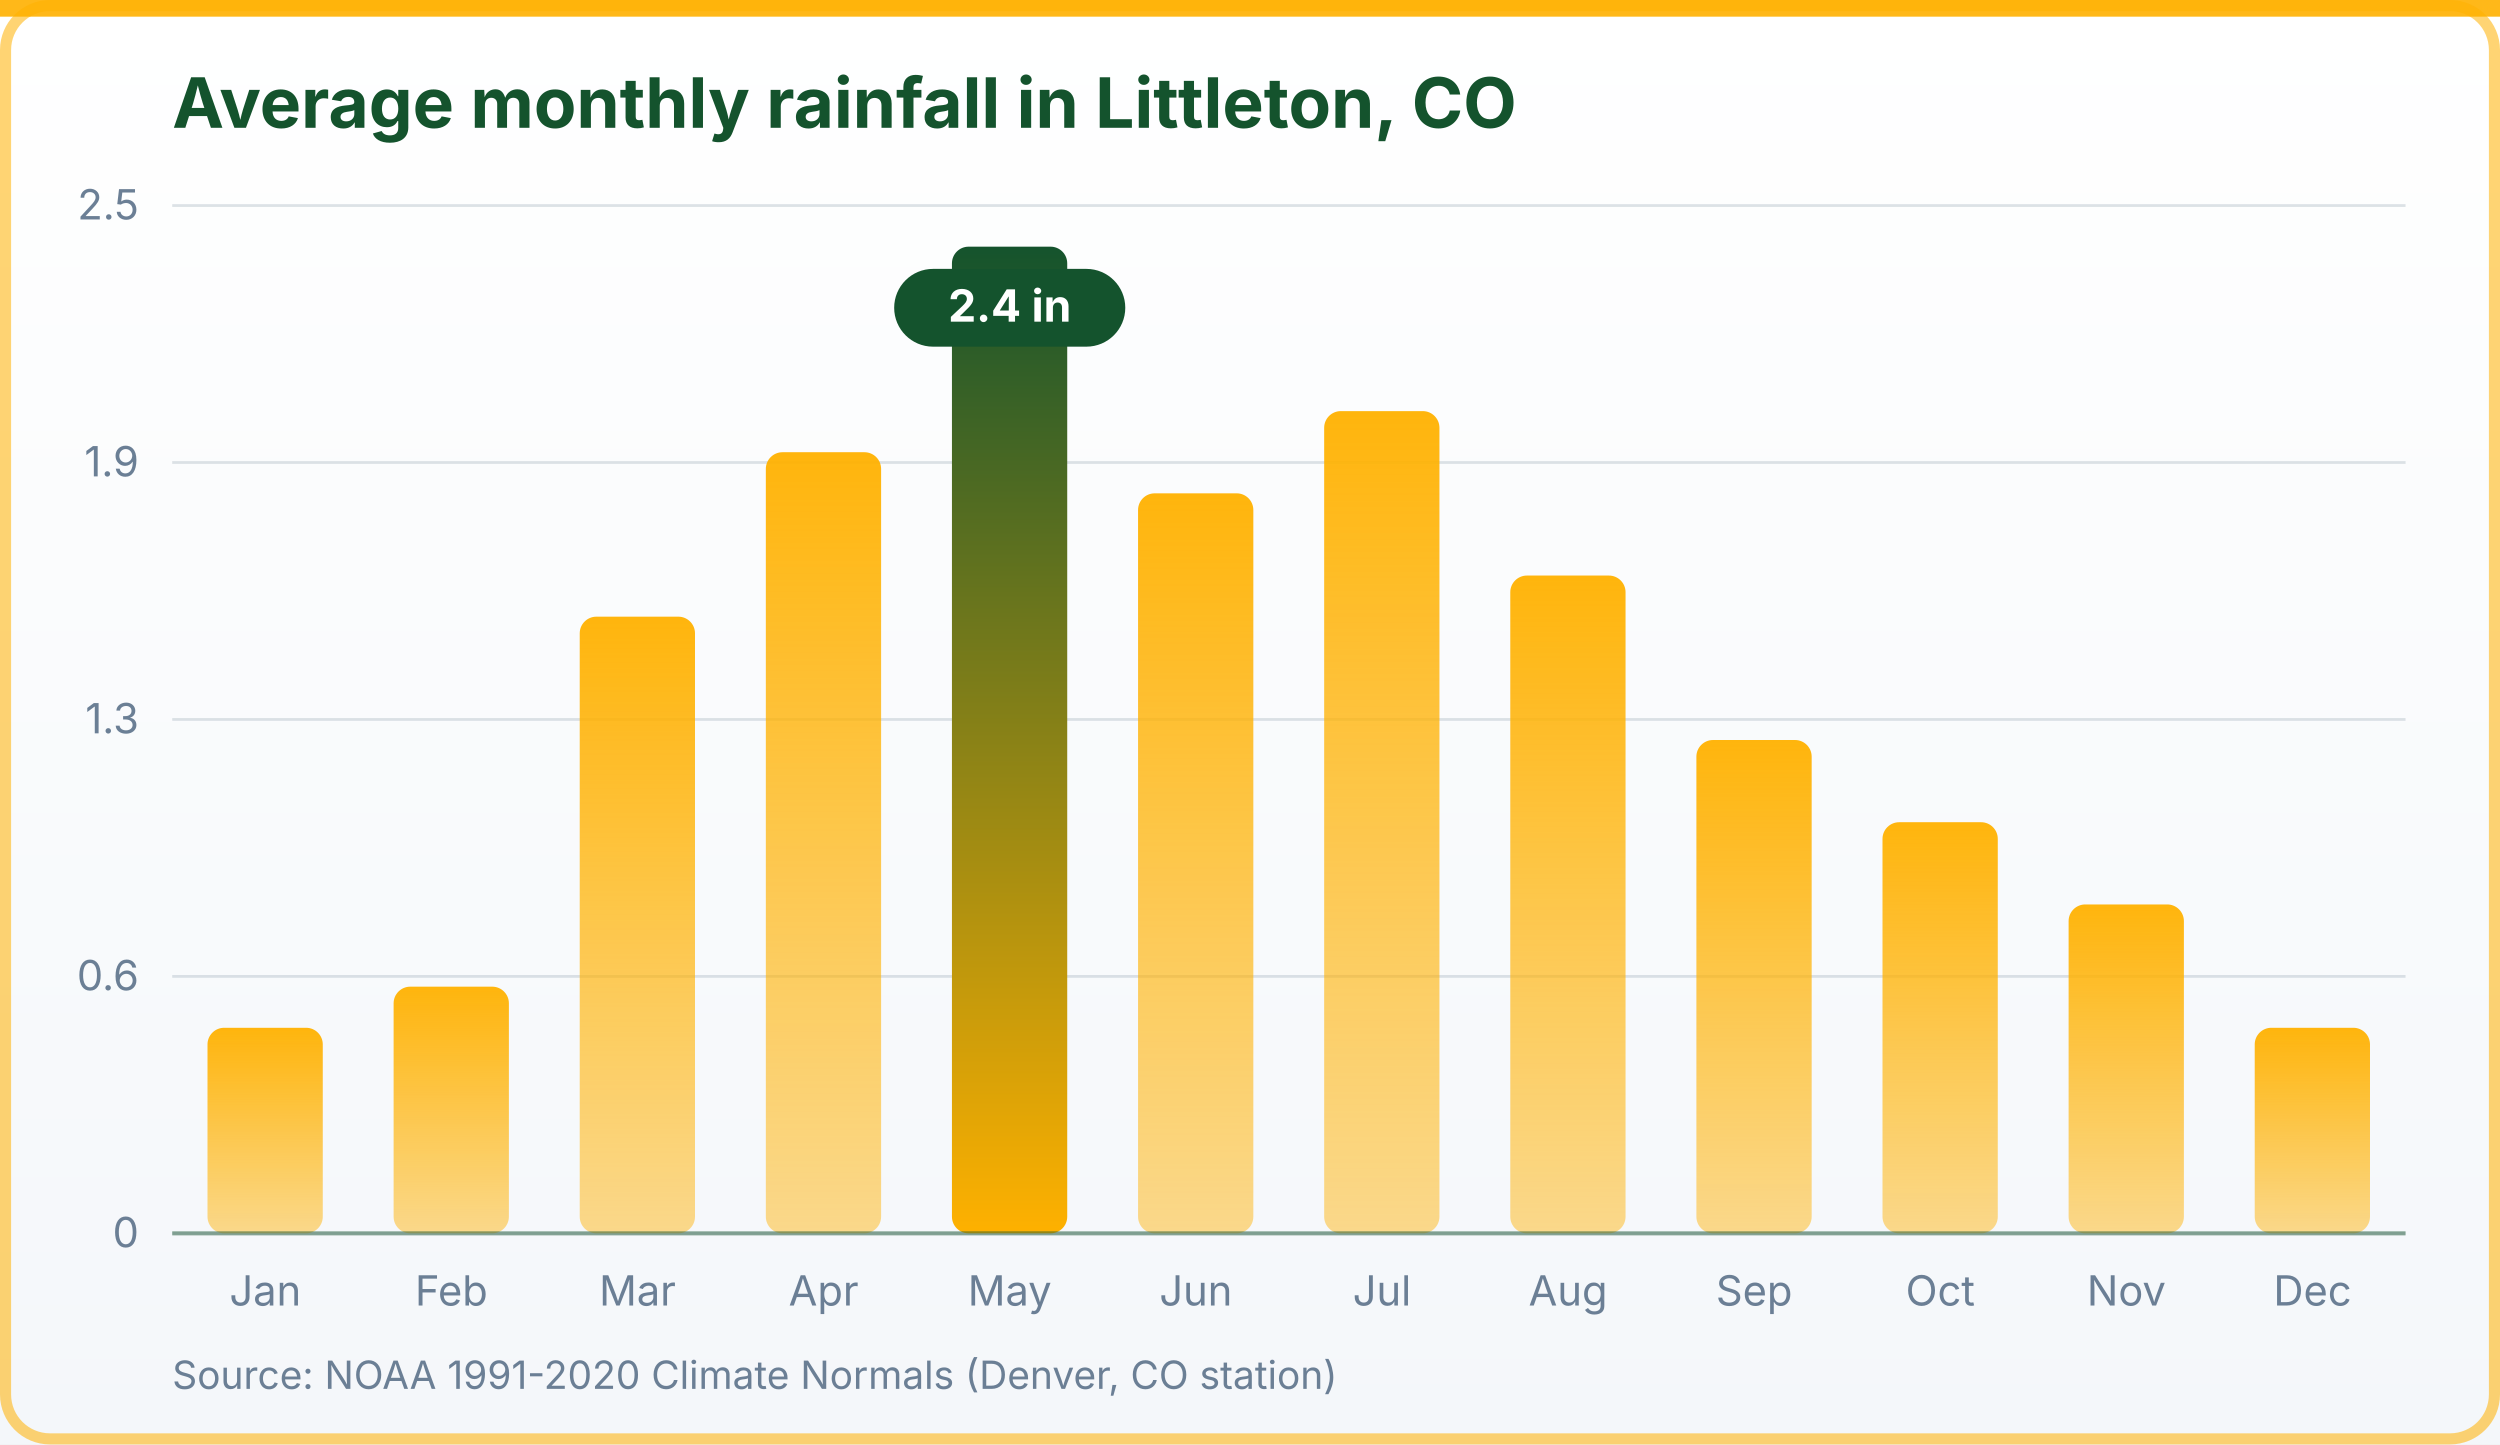
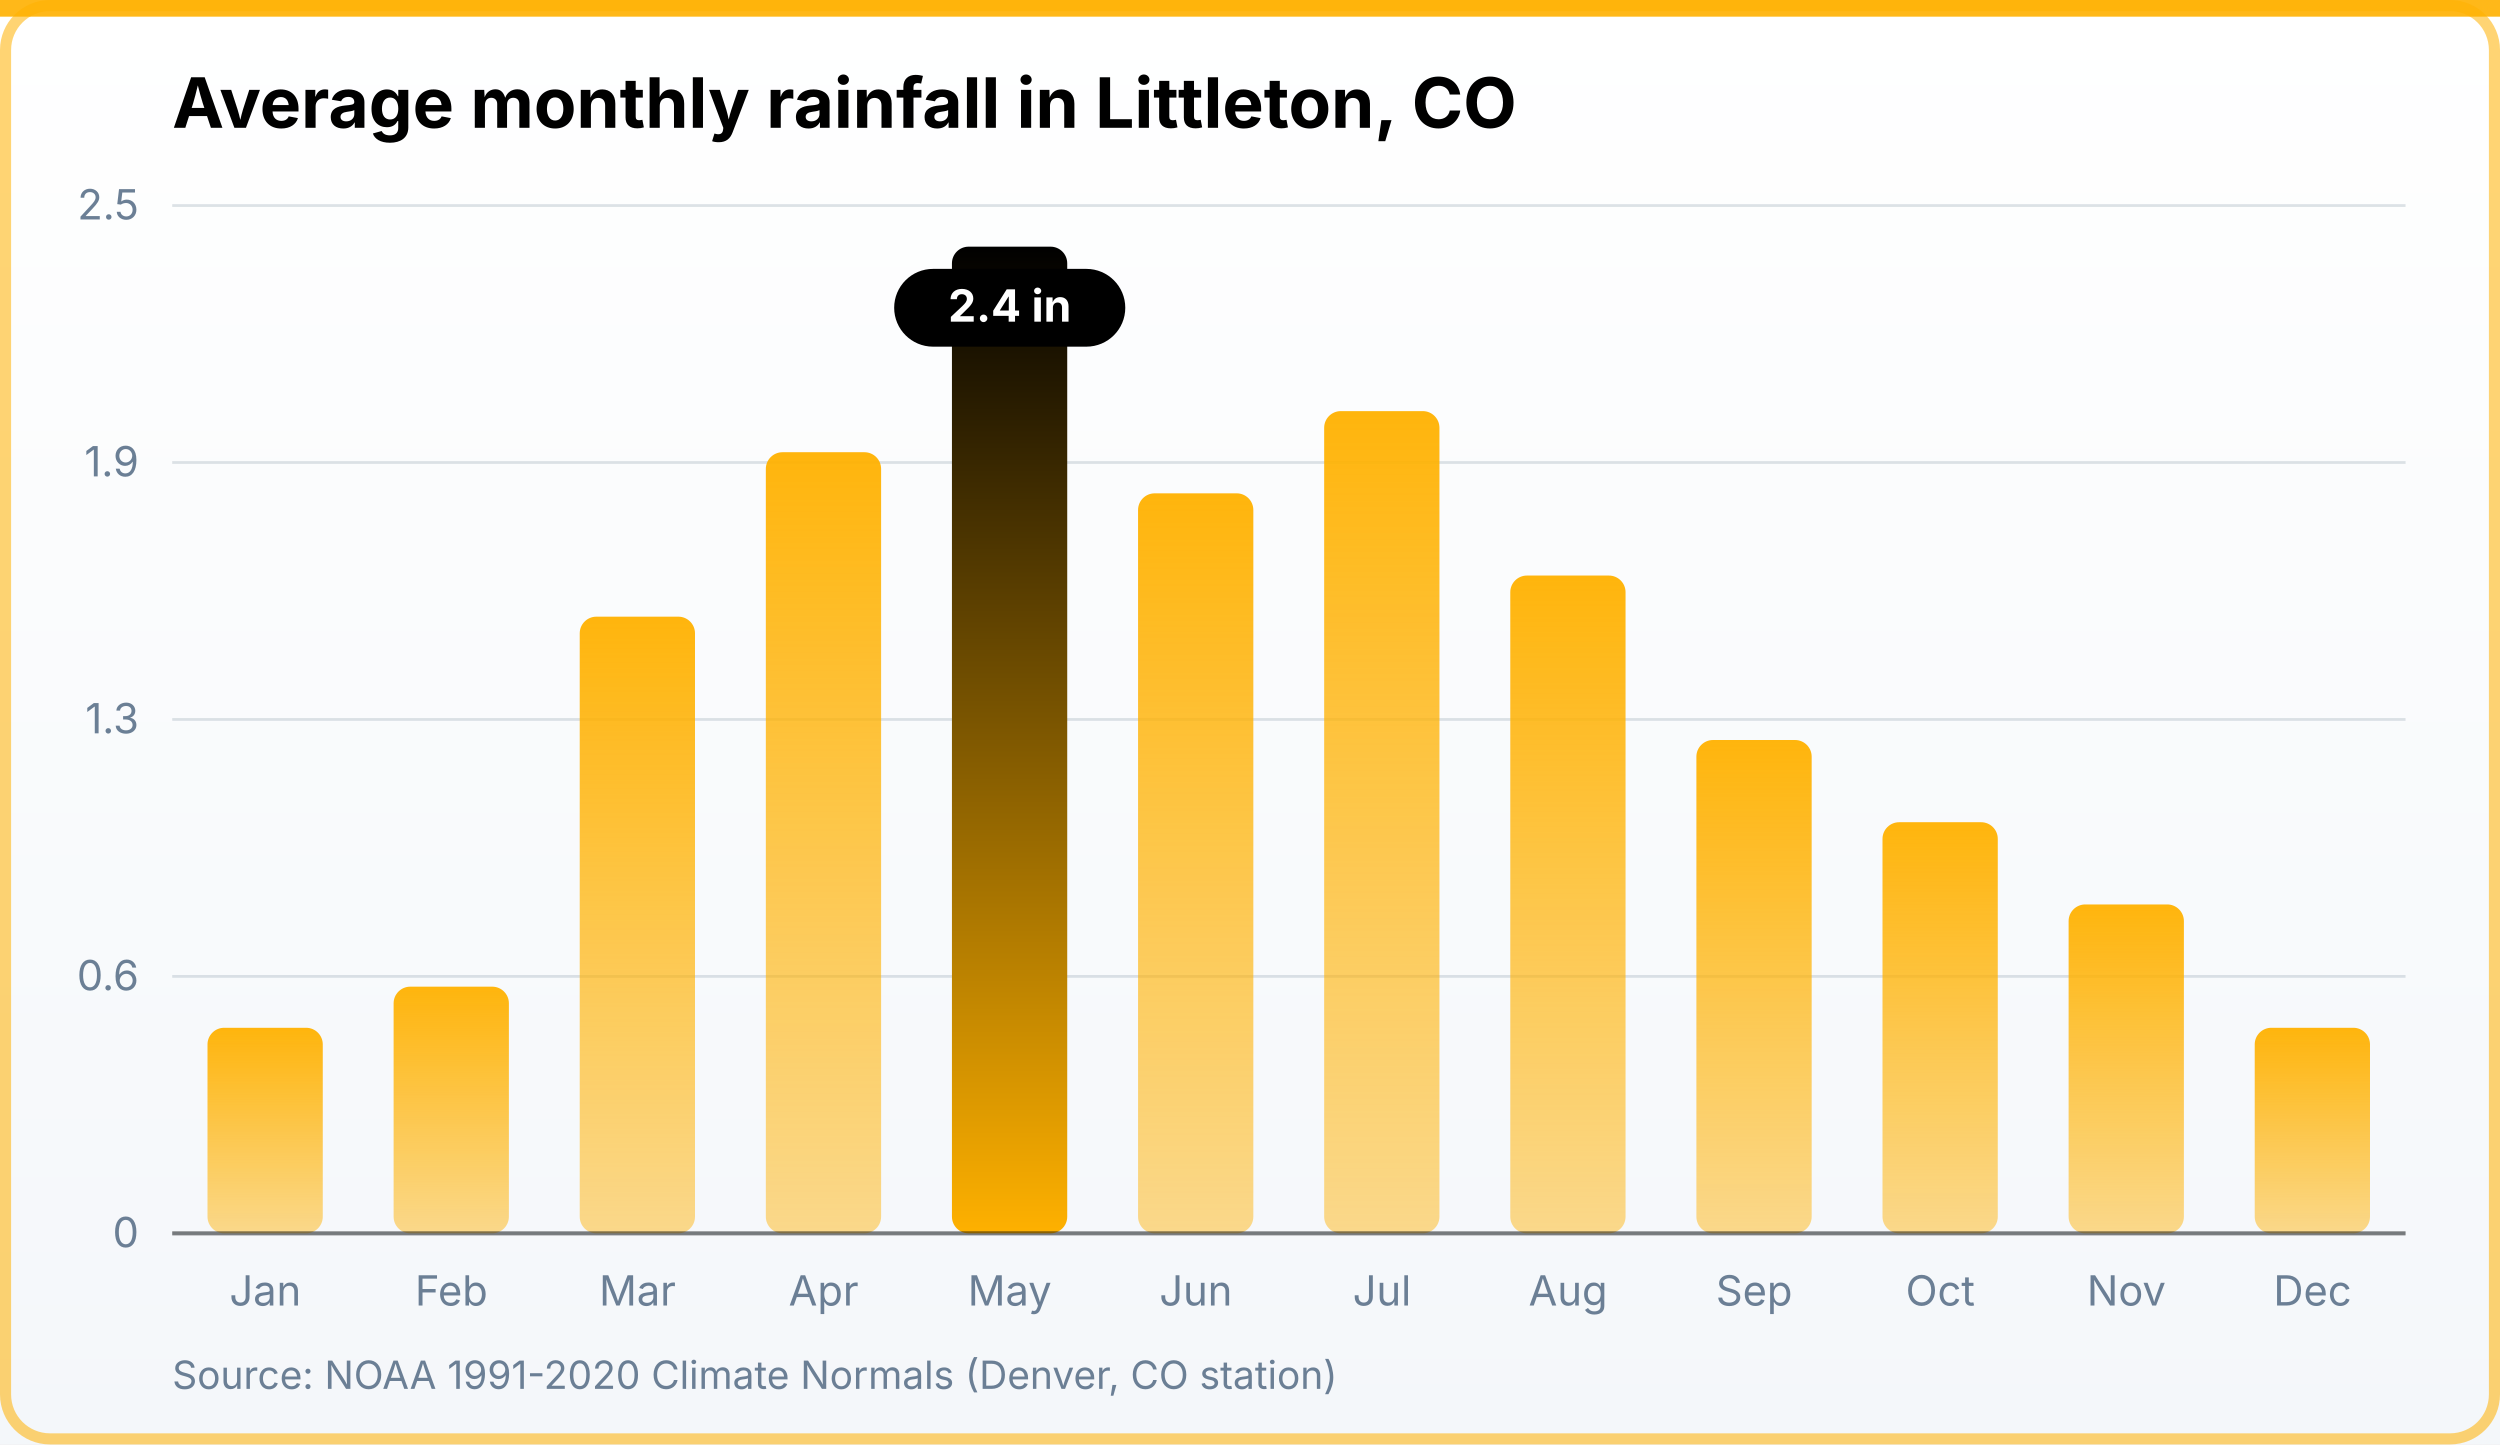
<svg xmlns="http://www.w3.org/2000/svg" viewBox="0 0 900 520" width="900" height="520" role="img">
  <defs>
    <linearGradient id="cbg" x1="0" y1="0" x2="0" y2="1">
      <stop offset="0" stop-color="#ffffff" />
      <stop offset="1" stop-color="#f4f7fa" />
    </linearGradient>
    <linearGradient id="barg" x1="0" y1="0" x2="0" y2="1">
      <stop offset="0" stop-color="#FFB100" stop-opacity=".95" />
      <stop offset="1" stop-color="#FFB100" stop-opacity=".45" />
    </linearGradient>
    <linearGradient id="barp" x1="0" y1="0" x2="0" y2="1">
-       <stop offset="0" stop-color="#14532D" />
+       <stop offset="0" stop-color="#000000" />
      <stop offset="1" stop-color="#FFB100" />
    </linearGradient>
  </defs>
  <rect width="900" height="520" fill="url(#cbg)" />
  <rect x="0" y="0" width="900" height="6" fill="#FFB100" fill-opacity=".9" />
-   <text x="62" y="46" font-family="system-ui,-apple-system,Segoe UI,sans-serif" font-size="25" font-weight="700" fill="#14532D">Average monthly rainfall in Littleton, CO</text>
+   <text x="62" y="46" font-family="system-ui,-apple-system,Segoe UI,sans-serif" font-size="25" font-weight="700" fill="#000000">Average monthly rainfall in Littleton, CO</text>
  <line x1="62" y1="444" x2="866" y2="444" stroke="#6b7f95" stroke-opacity=".22" stroke-width="1" />
  <text x="50" y="449" text-anchor="end" font-family="system-ui,-apple-system,Segoe UI,sans-serif" font-size="15" fill="#6b7f95">0</text>
  <line x1="62" y1="351.5" x2="866" y2="351.5" stroke="#6b7f95" stroke-opacity=".22" stroke-width="1" />
  <text x="50" y="356.5" text-anchor="end" font-family="system-ui,-apple-system,Segoe UI,sans-serif" font-size="15" fill="#6b7f95">0.6</text>
  <line x1="62" y1="259" x2="866" y2="259" stroke="#6b7f95" stroke-opacity=".22" stroke-width="1" />
  <text x="50" y="264" text-anchor="end" font-family="system-ui,-apple-system,Segoe UI,sans-serif" font-size="15" fill="#6b7f95">1.3</text>
  <line x1="62" y1="166.5" x2="866" y2="166.5" stroke="#6b7f95" stroke-opacity=".22" stroke-width="1" />
  <text x="50" y="171.5" text-anchor="end" font-family="system-ui,-apple-system,Segoe UI,sans-serif" font-size="15" fill="#6b7f95">1.9</text>
  <line x1="62" y1="74" x2="866" y2="74" stroke="#6b7f95" stroke-opacity=".22" stroke-width="1" />
  <text x="50" y="79" text-anchor="end" font-family="system-ui,-apple-system,Segoe UI,sans-serif" font-size="15" fill="#6b7f95">2.5</text>
  <rect x="74.7" y="370" width="41.5" height="74" rx="6" fill="url(#barg)" />
  <text x="95.5" y="470" text-anchor="middle" font-family="system-ui,-apple-system,Segoe UI,sans-serif" font-size="15" fill="#6b7f95">Jan</text>
  <rect x="141.7" y="355.2" width="41.5" height="88.8" rx="6" fill="url(#barg)" />
  <text x="162.5" y="470" text-anchor="middle" font-family="system-ui,-apple-system,Segoe UI,sans-serif" font-size="15" fill="#6b7f95">Feb</text>
  <rect x="208.7" y="222" width="41.5" height="222" rx="6" fill="url(#barg)" />
  <text x="229.5" y="470" text-anchor="middle" font-family="system-ui,-apple-system,Segoe UI,sans-serif" font-size="15" fill="#6b7f95">Mar</text>
  <rect x="275.7" y="162.8" width="41.5" height="281.2" rx="6" fill="url(#barg)" />
  <text x="296.5" y="470" text-anchor="middle" font-family="system-ui,-apple-system,Segoe UI,sans-serif" font-size="15" fill="#6b7f95">Apr</text>
  <rect x="342.7" y="88.8" width="41.5" height="355.2" rx="6" fill="url(#barp)" />
  <text x="363.5" y="470" text-anchor="middle" font-family="system-ui,-apple-system,Segoe UI,sans-serif" font-size="15" fill="#6b7f95">May</text>
  <rect x="409.7" y="177.6" width="41.5" height="266.4" rx="6" fill="url(#barg)" />
  <text x="430.5" y="470" text-anchor="middle" font-family="system-ui,-apple-system,Segoe UI,sans-serif" font-size="15" fill="#6b7f95">Jun</text>
  <rect x="476.7" y="148" width="41.5" height="296" rx="6" fill="url(#barg)" />
  <text x="497.5" y="470" text-anchor="middle" font-family="system-ui,-apple-system,Segoe UI,sans-serif" font-size="15" fill="#6b7f95">Jul</text>
  <rect x="543.7" y="207.2" width="41.5" height="236.8" rx="6" fill="url(#barg)" />
  <text x="564.5" y="470" text-anchor="middle" font-family="system-ui,-apple-system,Segoe UI,sans-serif" font-size="15" fill="#6b7f95">Aug</text>
  <rect x="610.7" y="266.4" width="41.5" height="177.6" rx="6" fill="url(#barg)" />
  <text x="631.5" y="470" text-anchor="middle" font-family="system-ui,-apple-system,Segoe UI,sans-serif" font-size="15" fill="#6b7f95">Sep</text>
  <rect x="677.7" y="296" width="41.5" height="148" rx="6" fill="url(#barg)" />
  <text x="698.5" y="470" text-anchor="middle" font-family="system-ui,-apple-system,Segoe UI,sans-serif" font-size="15" fill="#6b7f95">Oct</text>
  <rect x="744.7" y="325.6" width="41.5" height="118.4" rx="6" fill="url(#barg)" />
  <text x="765.5" y="470" text-anchor="middle" font-family="system-ui,-apple-system,Segoe UI,sans-serif" font-size="15" fill="#6b7f95">Nov</text>
  <rect x="811.7" y="370" width="41.5" height="74" rx="6" fill="url(#barg)" />
  <text x="832.5" y="470" text-anchor="middle" font-family="system-ui,-apple-system,Segoe UI,sans-serif" font-size="15" fill="#6b7f95">Dec</text>
-   <rect x="321.9" y="96.8" width="83.2" height="28" rx="14" fill="#14532D" />
+   <rect x="321.9" y="96.8" width="83.2" height="28" rx="14" fill="#000000" />
  <text x="363.5" y="115.8" text-anchor="middle" font-family="system-ui,-apple-system,Segoe UI,sans-serif" font-size="16" font-weight="700" fill="#ffffff">2.4 in</text>
-   <line x1="62" y1="444" x2="866" y2="444" stroke="#14532D" stroke-opacity=".45" stroke-width="1.5" />
+   <line x1="62" y1="444" x2="866" y2="444" stroke="#000000" stroke-opacity=".45" stroke-width="1.5" />
  <text x="62" y="500" font-family="system-ui,-apple-system,Segoe UI,sans-serif" font-size="14" fill="#6b7f95">Source: NOAA 1991-2020 Climate Normals (Denver, CO station)</text>
  <rect x="2" y="2" width="896" height="516" rx="16" fill="none" stroke="#FFB100" stroke-opacity=".55" stroke-width="4" />
</svg>
